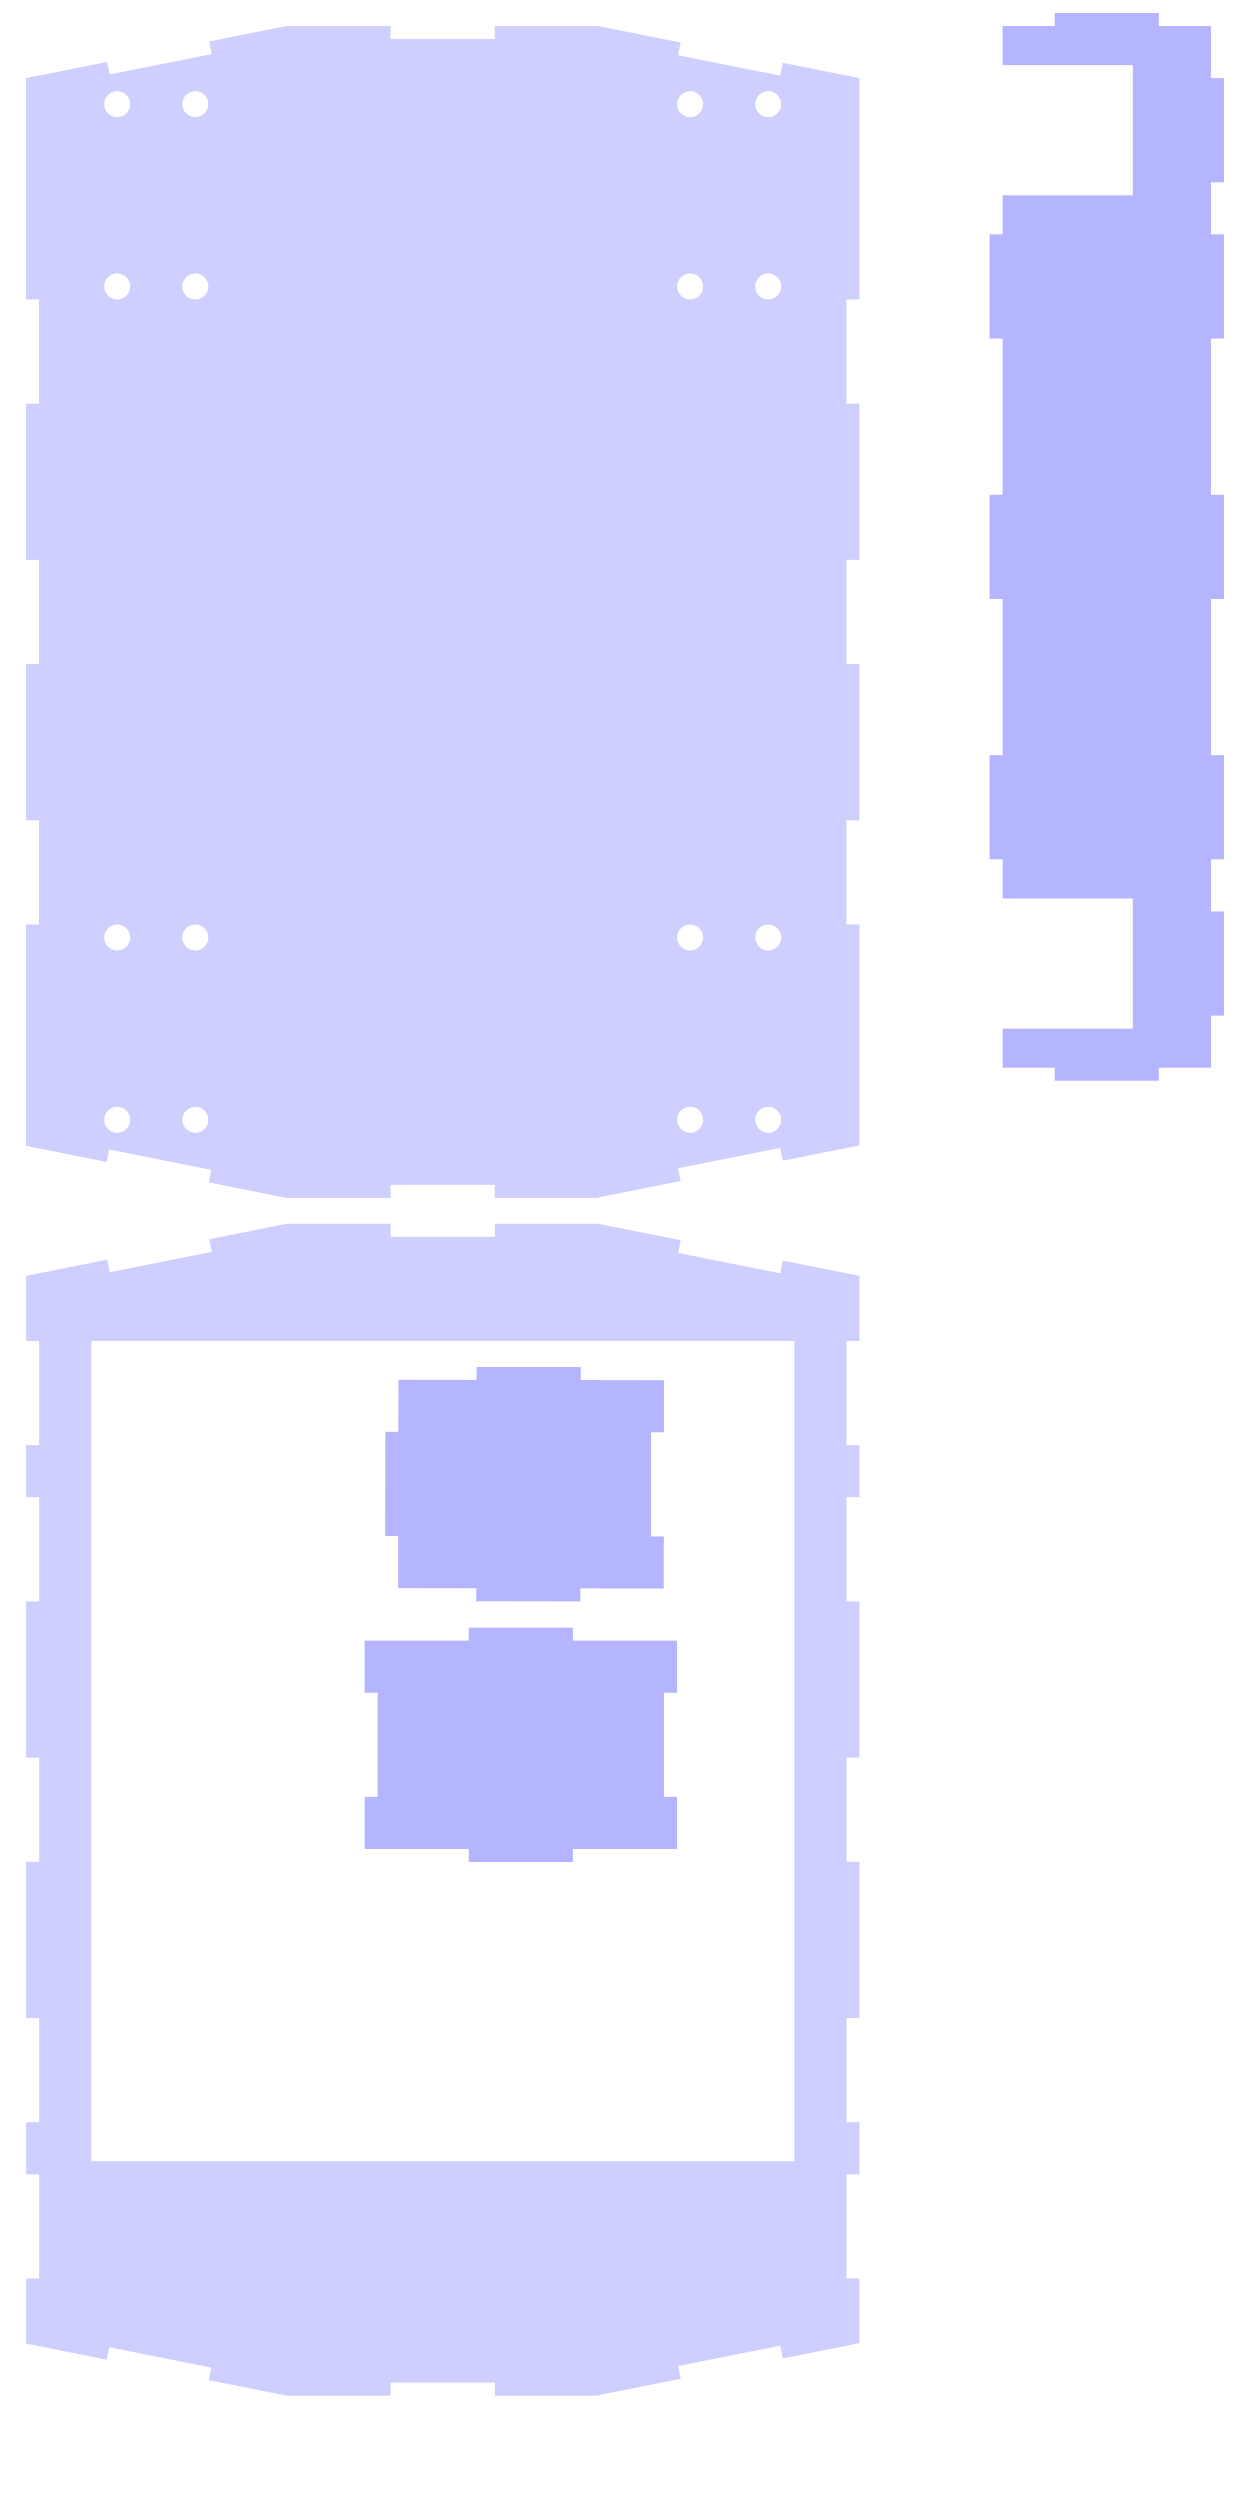
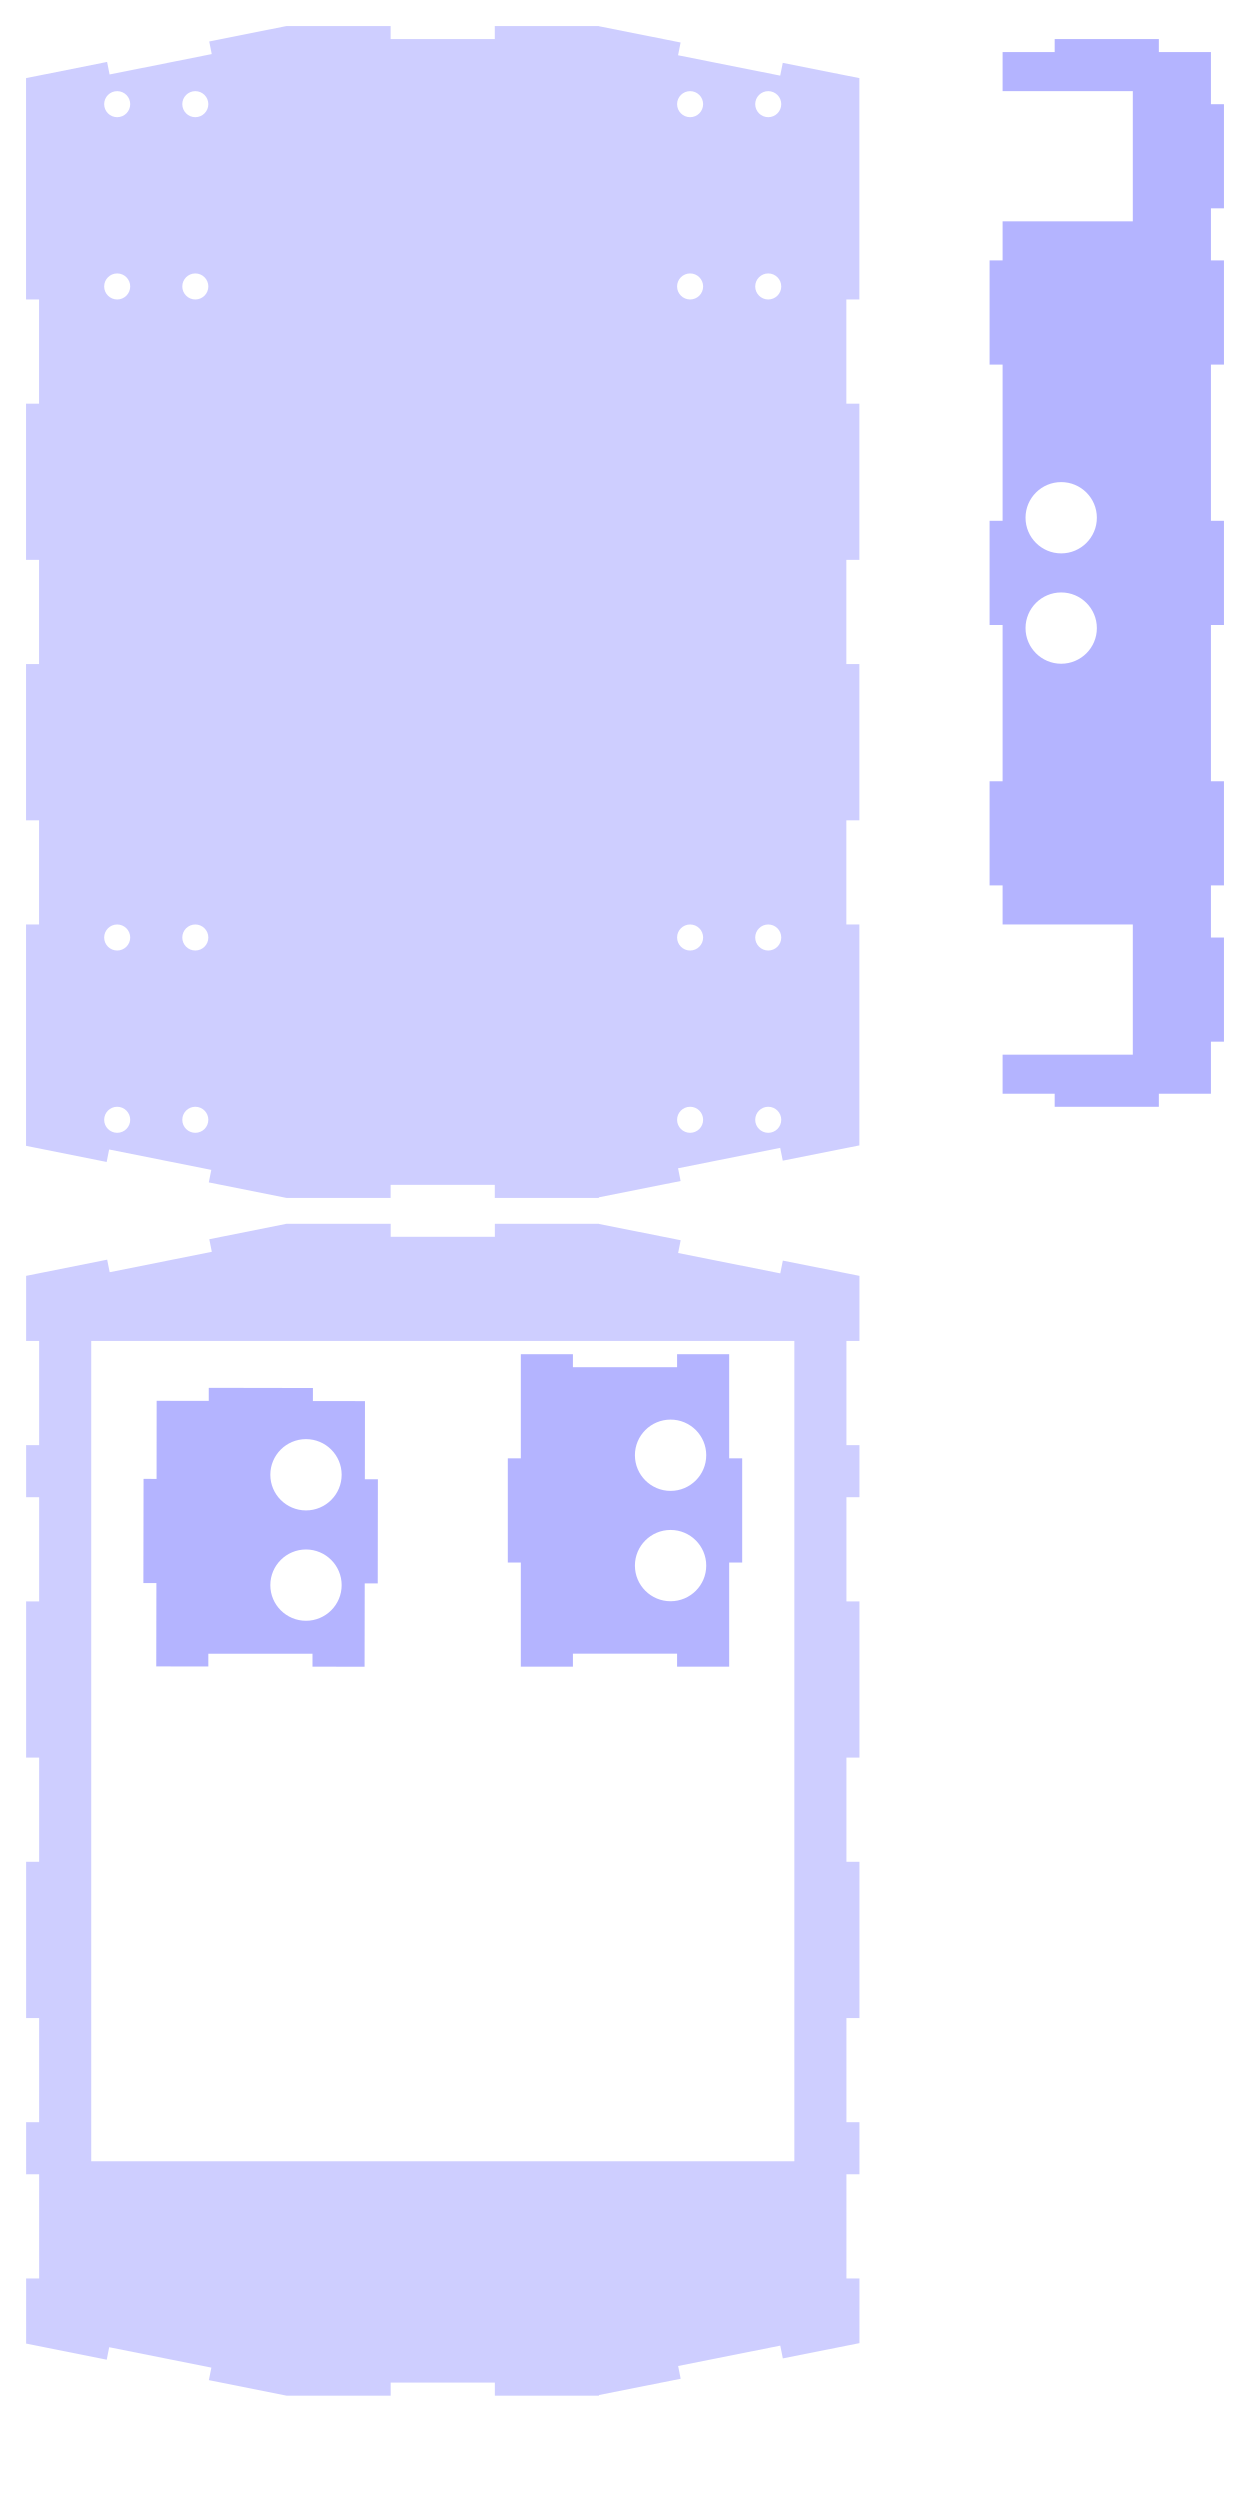
<svg xmlns="http://www.w3.org/2000/svg" width="1080" height="2160" id="svg3011" version="1.1">
  <defs id="defs3013" />
  <g id="layer1" transform="translate(0,1107.64)">
    <path style="opacity:0.192;fill:#0000ff;stroke:#0000ff;stroke-width:0.035;stroke-linecap:butt;stroke-linejoin:miter;stroke-miterlimit:4;stroke-opacity:1;stroke-dasharray:none" d="m 742.5,-1040.14 -66.188,-13.188 -2.219,11.031 -88.25,-17.594 2.188,-11.031 -70.594,-14.062 0.031,-0.156 -89.969,0 0,11.25 -90,0 0,-11.25 -90,0 -66.719,13.344 2.156,10.875 -88.25,17.625 -2.156,-10.844 -70.031,14 0,11.25 0,33.75 0,112.5 0,33.75 11.25,0 0,90 -11.25,0 0,135 11.25,0 0,90 -11.25,0 0,135 11.25,0 0,90 -11.25,0 0,33.75 0,112.5 0,33.75 0,11.25 69.656,13.938 2.125,-10.781 88.281,17.625 -2.156,10.813 67.094,13.406 90,0 0,-11.25 90,0 0,11.25 90,0 -0.094,-0.531 70.625,-14.063 -2.188,-11.031 88.25,-17.594 2.219,11.031 66.188,-13.188 0,-10.875 0,-33.75 0,-112.5 0,-33.75 -11.25,0 0,-90 11.25,0 0,-135 -11.25,0 0,-90 11.25,0 0,-135 -11.25,0 0,-90 11.25,0 0,-33.75 0,-112.5 0,-33.75 0,-11.25 z m -67.5,22.5 c 0,6.213 -5.037,11.25 -11.25,11.25 -6.213,0 -11.25,-5.037 -11.25,-11.25 0,-6.213 5.037,-11.25 11.25,-11.25 6.213,0 11.25,5.037 11.25,11.25 z m 0,157.5 c 0,6.213 -5.037,11.25 -11.25,11.25 -6.213,0 -11.25,-5.037 -11.25,-11.25 0,-6.213 5.037,-11.25 11.25,-11.25 6.213,0 11.25,5.037 11.25,11.25 z m 0,562.5 c 0,6.213 -5.037,11.25 -11.25,11.25 -6.213,0 -11.25,-5.037 -11.25,-11.25 0,-6.213 5.037,-11.25 11.25,-11.25 6.213,0 11.25,5.037 11.25,11.25 z m 0,157.5 c 0,6.213 -5.037,11.25 -11.25,11.25 -6.213,0 -11.25,-5.037 -11.25,-11.25 0,-6.213 5.037,-11.25 11.25,-11.25 6.213,0 11.25,5.037 11.25,11.25 z m -67.5,-877.5 c 0,6.213 -5.037,11.25 -11.25,11.25 -6.213,0 -11.25,-5.037 -11.25,-11.25 0,-6.213 5.037,-11.25 11.25,-11.25 6.213,0 11.25,5.037 11.25,11.25 z m 0,157.5 c 0,6.213 -5.037,11.25 -11.25,11.25 -6.213,0 -11.25,-5.037 -11.25,-11.25 0,-6.213 5.037,-11.25 11.25,-11.25 6.213,0 11.25,5.037 11.25,11.25 z m 0,562.5 c 0,6.213 -5.037,11.25 -11.25,11.25 -6.213,0 -11.25,-5.037 -11.25,-11.25 0,-6.213 5.037,-11.25 11.25,-11.25 6.213,0 11.25,5.037 11.25,11.25 z m 0,157.5 c 0,6.213 -5.037,11.25 -11.25,11.25 -6.213,0 -11.25,-5.037 -11.25,-11.25 0,-6.213 5.037,-11.25 11.25,-11.25 6.213,0 11.25,5.037 11.25,11.25 z m -427.5,-877.5 c 0,6.213 -5.037,11.25 -11.25,11.25 -6.213,0 -11.25,-5.037 -11.25,-11.25 0,-6.213 5.037,-11.25 11.25,-11.25 6.213,0 11.25,5.037 11.25,11.25 z m 0,157.5 c 0,6.213 -5.037,11.25 -11.25,11.25 -6.213,0 -11.25,-5.037 -11.25,-11.25 0,-6.213 5.037,-11.25 11.25,-11.25 6.213,0 11.25,5.037 11.25,11.25 z m 0,562.5 c 0,6.213 -5.037,11.25 -11.25,11.25 -6.213,0 -11.25,-5.037 -11.25,-11.25 0,-6.213 5.037,-11.25 11.25,-11.25 6.213,0 11.25,5.037 11.25,11.25 z m 0,157.5 c 0,6.213 -5.037,11.25 -11.25,11.25 -6.213,0 -11.25,-5.037 -11.25,-11.25 0,-6.213 5.037,-11.25 11.25,-11.25 6.213,0 11.25,5.037 11.25,11.25 z m -67.5,-877.5 c 0,6.213 -5.037,11.25 -11.25,11.25 -6.213,0 -11.25,-5.037 -11.25,-11.25 0,-6.213 5.037,-11.25 11.25,-11.25 6.213,0 11.25,5.037 11.25,11.25 z m 0,157.5 c 0,6.213 -5.037,11.25 -11.25,11.25 -6.213,0 -11.25,-5.037 -11.25,-11.25 0,-6.213 5.037,-11.25 11.25,-11.25 6.213,0 11.25,5.037 11.25,11.25 z m 0,562.5 c 0,6.213 -5.037,11.25 -11.25,11.25 -6.213,0 -11.25,-5.037 -11.25,-11.25 0,-6.213 5.037,-11.25 11.25,-11.25 6.213,0 11.25,5.037 11.25,11.25 z m 0,157.5 c 0,6.213 -5.037,11.25 -11.25,11.25 -6.213,0 -11.25,-5.037 -11.25,-11.25 0,-6.213 5.037,-11.25 11.25,-11.25 6.213,0 11.25,5.037 11.25,11.25 z" id="path3117-3-6" />
-     <path style="opacity:0.296;fill:#0000ff;fill-opacity:1;stroke:#0000ff;stroke-width:0.035;stroke-miterlimit:4;stroke-opacity:1;stroke-dasharray:none" d="m 585,309.86 -90,0 0,-11.25 -90,0 0,11.25 -90,0 0,45 11.25,0 0,90 -11.25,0 0,45 90,0 0,11.25 90,0 0,-11.25 90,0 0,-45 -11.25,0 0,-90 11.25,0 0,-45 z" id="rect4385" />
-     <path style="opacity:0.296;fill:#0000ff;fill-opacity:1;stroke:#0000ff;stroke-width:0.035;stroke-miterlimit:4;stroke-opacity:1;stroke-dasharray:none" d="M 411.781 1181 L 411.75 1192.25 L 344.25 1192.156 L 344.188 1237.156 L 332.938 1237.125 L 332.781 1327.125 L 344.031 1327.125 L 344 1372.156 L 411.469 1372.219 L 411.438 1383.469 L 501.469 1383.625 L 501.469 1372.375 L 573.469 1372.5 L 573.531 1327.5 L 562.5 1327.5 L 562.5 1237.5 L 573.688 1237.5 L 573.75 1192.5 L 501.75 1192.375 L 501.75 1181.125 L 411.781 1181 z " transform="translate(0,-1107.64)" id="path4482" />
+     <path style="opacity:0.296;fill:#0000ff;fill-opacity:1;stroke:#0000ff;stroke-width:0.035;stroke-miterlimit:4;stroke-opacity:1;stroke-dasharray:none" d="M 450 1170 L 450 1260 L 438.75 1260 L 438.75 1350 L 450 1350 L 450 1440 L 495 1440 L 495 1428.75 L 585 1428.75 L 585 1440 L 630 1440 L 630 1350 L 641.25 1350 L 641.25 1260 L 630 1260 L 630 1170 L 585 1170 L 585 1181.25 L 495 1181.25 L 495 1170 L 450 1170 z M 579.375 1226.531 C 596.386 1226.531 610.188 1240.302 610.188 1257.312 C 610.188 1274.323 596.386 1288.125 579.375 1288.125 C 562.364 1288.125 548.562 1274.323 548.562 1257.312 C 548.562 1240.302 562.364 1226.531 579.375 1226.531 z M 579.375 1321.875 C 596.386 1321.875 610.188 1335.677 610.188 1352.688 C 610.188 1369.698 596.386 1383.469 579.375 1383.469 C 562.364 1383.469 548.562 1369.698 548.562 1352.688 C 548.562 1335.677 562.364 1321.875 579.375 1321.875 z " transform="translate(0,-1107.64)" id="rect4385" />
+     <path style="opacity:0.296;fill:#0000ff;fill-opacity:1;stroke:#0000ff;stroke-width:0.035;stroke-miterlimit:4;stroke-opacity:1;stroke-dasharray:none" d="M 180.375 1199.094 L 180.375 1210.344 L 135.344 1210.312 L 135.281 1277.781 L 124.031 1277.75 L 123.875 1367.781 L 135.125 1367.781 L 135 1439.781 L 180 1439.844 L 180 1428.812 L 270 1428.812 L 270 1440 L 315 1440.062 L 315.125 1368.062 L 326.375 1368.062 L 326.5 1278.094 L 315.25 1278.062 L 315.344 1210.562 L 270.344 1210.5 L 270.375 1199.25 L 180.375 1199.094 z M 264.375 1243.406 C 281.386 1243.406 295.188 1257.177 295.188 1274.188 C 295.188 1291.198 281.386 1305 264.375 1305 C 247.364 1305 233.562 1291.198 233.562 1274.188 C 233.562 1257.177 247.364 1243.406 264.375 1243.406 z M 264.375 1338.75 C 281.386 1338.75 295.188 1352.552 295.188 1369.562 C 295.188 1386.573 281.386 1400.344 264.375 1400.344 C 247.364 1400.344 233.562 1386.573 233.562 1369.562 C 233.562 1352.552 247.364 1338.75 264.375 1338.75 z " transform="translate(0,-1107.64)" id="path4482" />
    <path style="opacity:0.192;fill:#0000ff;stroke:#0000ff;stroke-width:0.035;stroke-linecap:butt;stroke-linejoin:miter;stroke-miterlimit:4;stroke-opacity:1;stroke-dasharray:none" d="m 247.562,-50.297 -66.719,13.344 2.156,10.875 -88.25,17.625 -2.156,-10.844 -70.031,14 0,11.25 0,33.75 0,11.25 11.25,0 0,90 -11.25,0 0,11.25 0,33.75 11.25,0 0,90 -11.25,0 0,135 11.25,0 0,90 -11.25,0 0,135 11.25,0 0,90 -11.25,0 0,33.75 0,11.25 11.25,0 0,90 -11.25,0 0,11.25 0,33.75 0,11.25 69.656,13.938 2.125,-10.781 88.281,17.625 -2.156,10.813 67.094,13.406 90,0 0,-11.25 90,0 0,11.25 90,0 -0.094,-0.531 70.625,-14.063 -2.188,-11.031 88.25,-17.594 2.219,11.031 66.188,-13.188 0,-10.875 0,-33.75 0,-11.25 -11.25,0 0,-90 11.25,0 0,-11.25 0,-33.75 -11.25,0 0,-90 11.25,0 0,-135 -11.25,0 0,-90 11.25,0 0,-135 -11.25,0 0,-90 11.25,0 0,-33.75 0,-11.25 -11.25,0 0,-90 11.25,0 0,-11.25 0,-33.75 0,-11.25 -66.188,-13.188 -2.219,11.031 -88.25,-17.594 2.188,-11.031 -70.594,-14.063 0.031,-0.156 -89.969,0 0,11.25 -90,0 0,-11.25 -90,0 z m -168.75,101.25 607.5,0 0,708.75 -607.5,0 0,-708.75 z" id="path4500" />
-     <path style="opacity:0.296;fill:#0000ff;fill-opacity:1;stroke:#0000ff;stroke-width:0.035;stroke-miterlimit:4;stroke-opacity:1;stroke-dasharray:none" d="M 911.25 11.25 L 911.25 22.5 L 866.25 22.5 L 866.25 56.25 L 978.75 56.25 L 978.75 168.75 L 866.25 168.75 L 866.25 202.5 L 855 202.5 L 855 292.5 L 866.25 292.5 L 866.25 427.5 L 855 427.5 L 855 517.5 L 866.25 517.5 L 866.25 652.5 L 855 652.5 L 855 742.5 L 866.25 742.5 L 866.25 776.25 L 978.75 776.25 L 978.75 888.75 L 866.25 888.75 L 866.25 922.5 L 911.25 922.5 L 911.25 933.75 L 1001.25 933.75 L 1001.25 922.5 L 1046.25 922.5 L 1046.25 877.5 L 1057.5 877.5 L 1057.5 787.5 L 1046.25 787.5 L 1046.25 742.5 L 1057.5 742.5 L 1057.5 652.5 L 1046.25 652.5 L 1046.25 517.5 L 1057.5 517.5 L 1057.5 427.5 L 1046.25 427.5 L 1046.25 292.5 L 1057.5 292.5 L 1057.5 202.5 L 1046.25 202.5 L 1046.25 157.5 L 1057.5 157.5 L 1057.5 67.5 L 1046.25 67.5 L 1046.25 22.5 L 1001.25 22.5 L 1001.25 11.25 L 911.25 11.25 z " transform="translate(0,-1107.64)" id="path4541" />
+     <path style="opacity:0.296;fill:#0000ff;fill-opacity:1;stroke:#0000ff;stroke-width:0.035;stroke-miterlimit:4;stroke-opacity:1;stroke-dasharray:none" d="M 911.25 33.75 L 911.25 45 L 866.25 45 L 866.25 78.75 L 978.75 78.75 L 978.75 191.25 L 866.25 191.25 L 866.25 225 L 855 225 L 855 315 L 866.25 315 L 866.25 450 L 855 450 L 855 540 L 866.25 540 L 866.25 675 L 855 675 L 855 765 L 866.25 765 L 866.25 798.75 L 978.75 798.75 L 978.75 911.25 L 866.25 911.25 L 866.25 945 L 911.25 945 L 911.25 956.25 L 1001.25 956.25 L 1001.25 945 L 1046.25 945 L 1046.25 900 L 1057.5 900 L 1057.5 810 L 1046.25 810 L 1046.25 765 L 1057.5 765 L 1057.5 675 L 1046.25 675 L 1046.25 540 L 1057.5 540 L 1057.5 450 L 1046.25 450 L 1046.25 315 L 1057.5 315 L 1057.5 225 L 1046.25 225 L 1046.25 180 L 1057.5 180 L 1057.5 90 L 1046.25 90 L 1046.25 45 L 1001.25 45 L 1001.25 33.75 L 911.25 33.75 z M 916.875 416.531 C 933.886 416.531 947.688 430.302 947.688 447.312 C 947.688 464.323 933.886 478.125 916.875 478.125 C 899.864 478.125 886.062 464.323 886.062 447.312 C 886.062 430.302 899.864 416.531 916.875 416.531 z M 916.875 511.875 C 933.886 511.875 947.688 525.677 947.688 542.688 C 947.688 559.698 933.886 573.469 916.875 573.469 C 899.864 573.469 886.062 559.698 886.062 542.688 C 886.062 525.677 899.864 511.875 916.875 511.875 z " transform="translate(0,-1107.64)" id="path4541" />
+     <path transform="matrix(1.82524,0,0,1.82524,-757.1325,-1455.515)" d="m 1203.75,489.375 a 16.875,16.875 0 1 1 -33.75,0 16.875,16.875 0 1 1 33.75,0 z" id="path3032" style="fill:#d200ff;fill-opacity:1;stroke:#0000ff;stroke-width:0.09;stroke-miterlimit:4;stroke-opacity:1;stroke-dasharray:none" />
+     <rect y="-626.839" x="1381.074" height="33.75" width="56.25" id="rect3034" style="fill:#d200ff;fill-opacity:1;stroke:#0000ff;stroke-width:0.071;stroke-miterlimit:4;stroke-opacity:1;stroke-dasharray:none" />
+     <path style="fill:#d200ff;fill-opacity:1;stroke:#0000ff;stroke-width:0.09;stroke-miterlimit:4;stroke-opacity:1;stroke-dasharray:none" id="path3036" d="m 1203.75,489.375 a 16.875,16.875 0 1 1 -33.75,0 16.875,16.875 0 1 1 33.75,0 z" transform="matrix(1.82524,0,0,1.82524,-757.1325,-1550.867)" />
  </g>
</svg>
